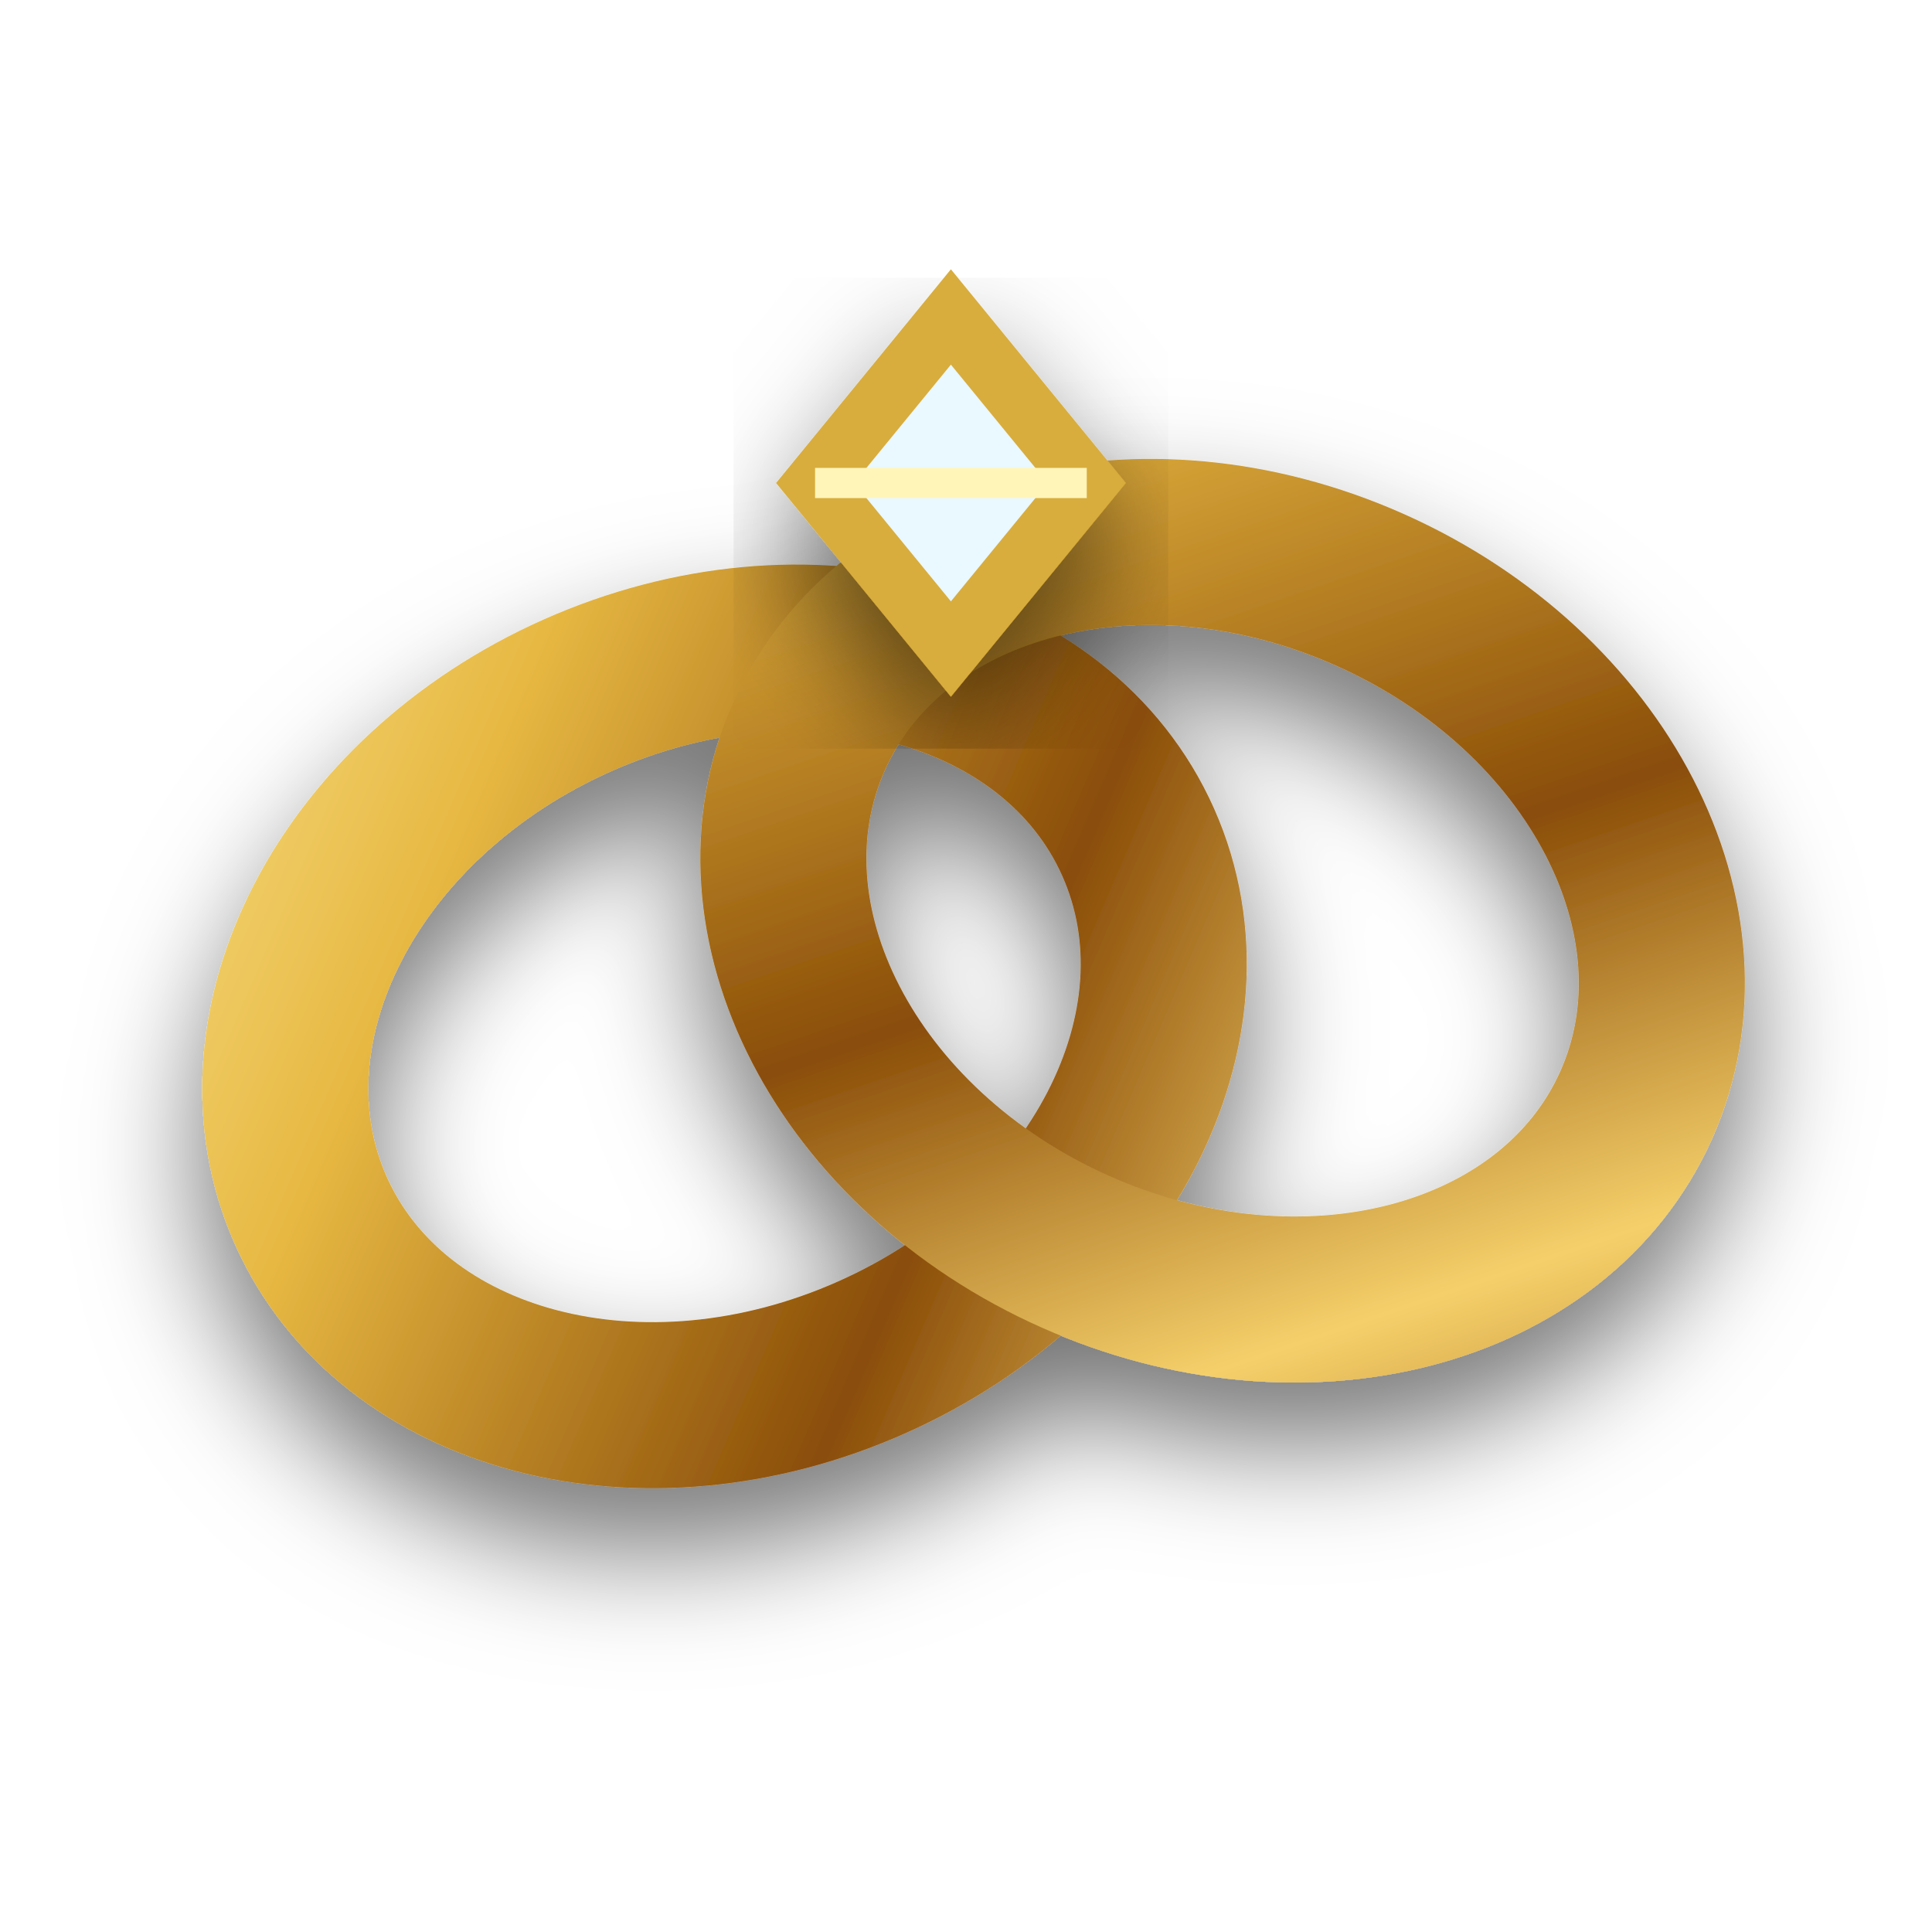
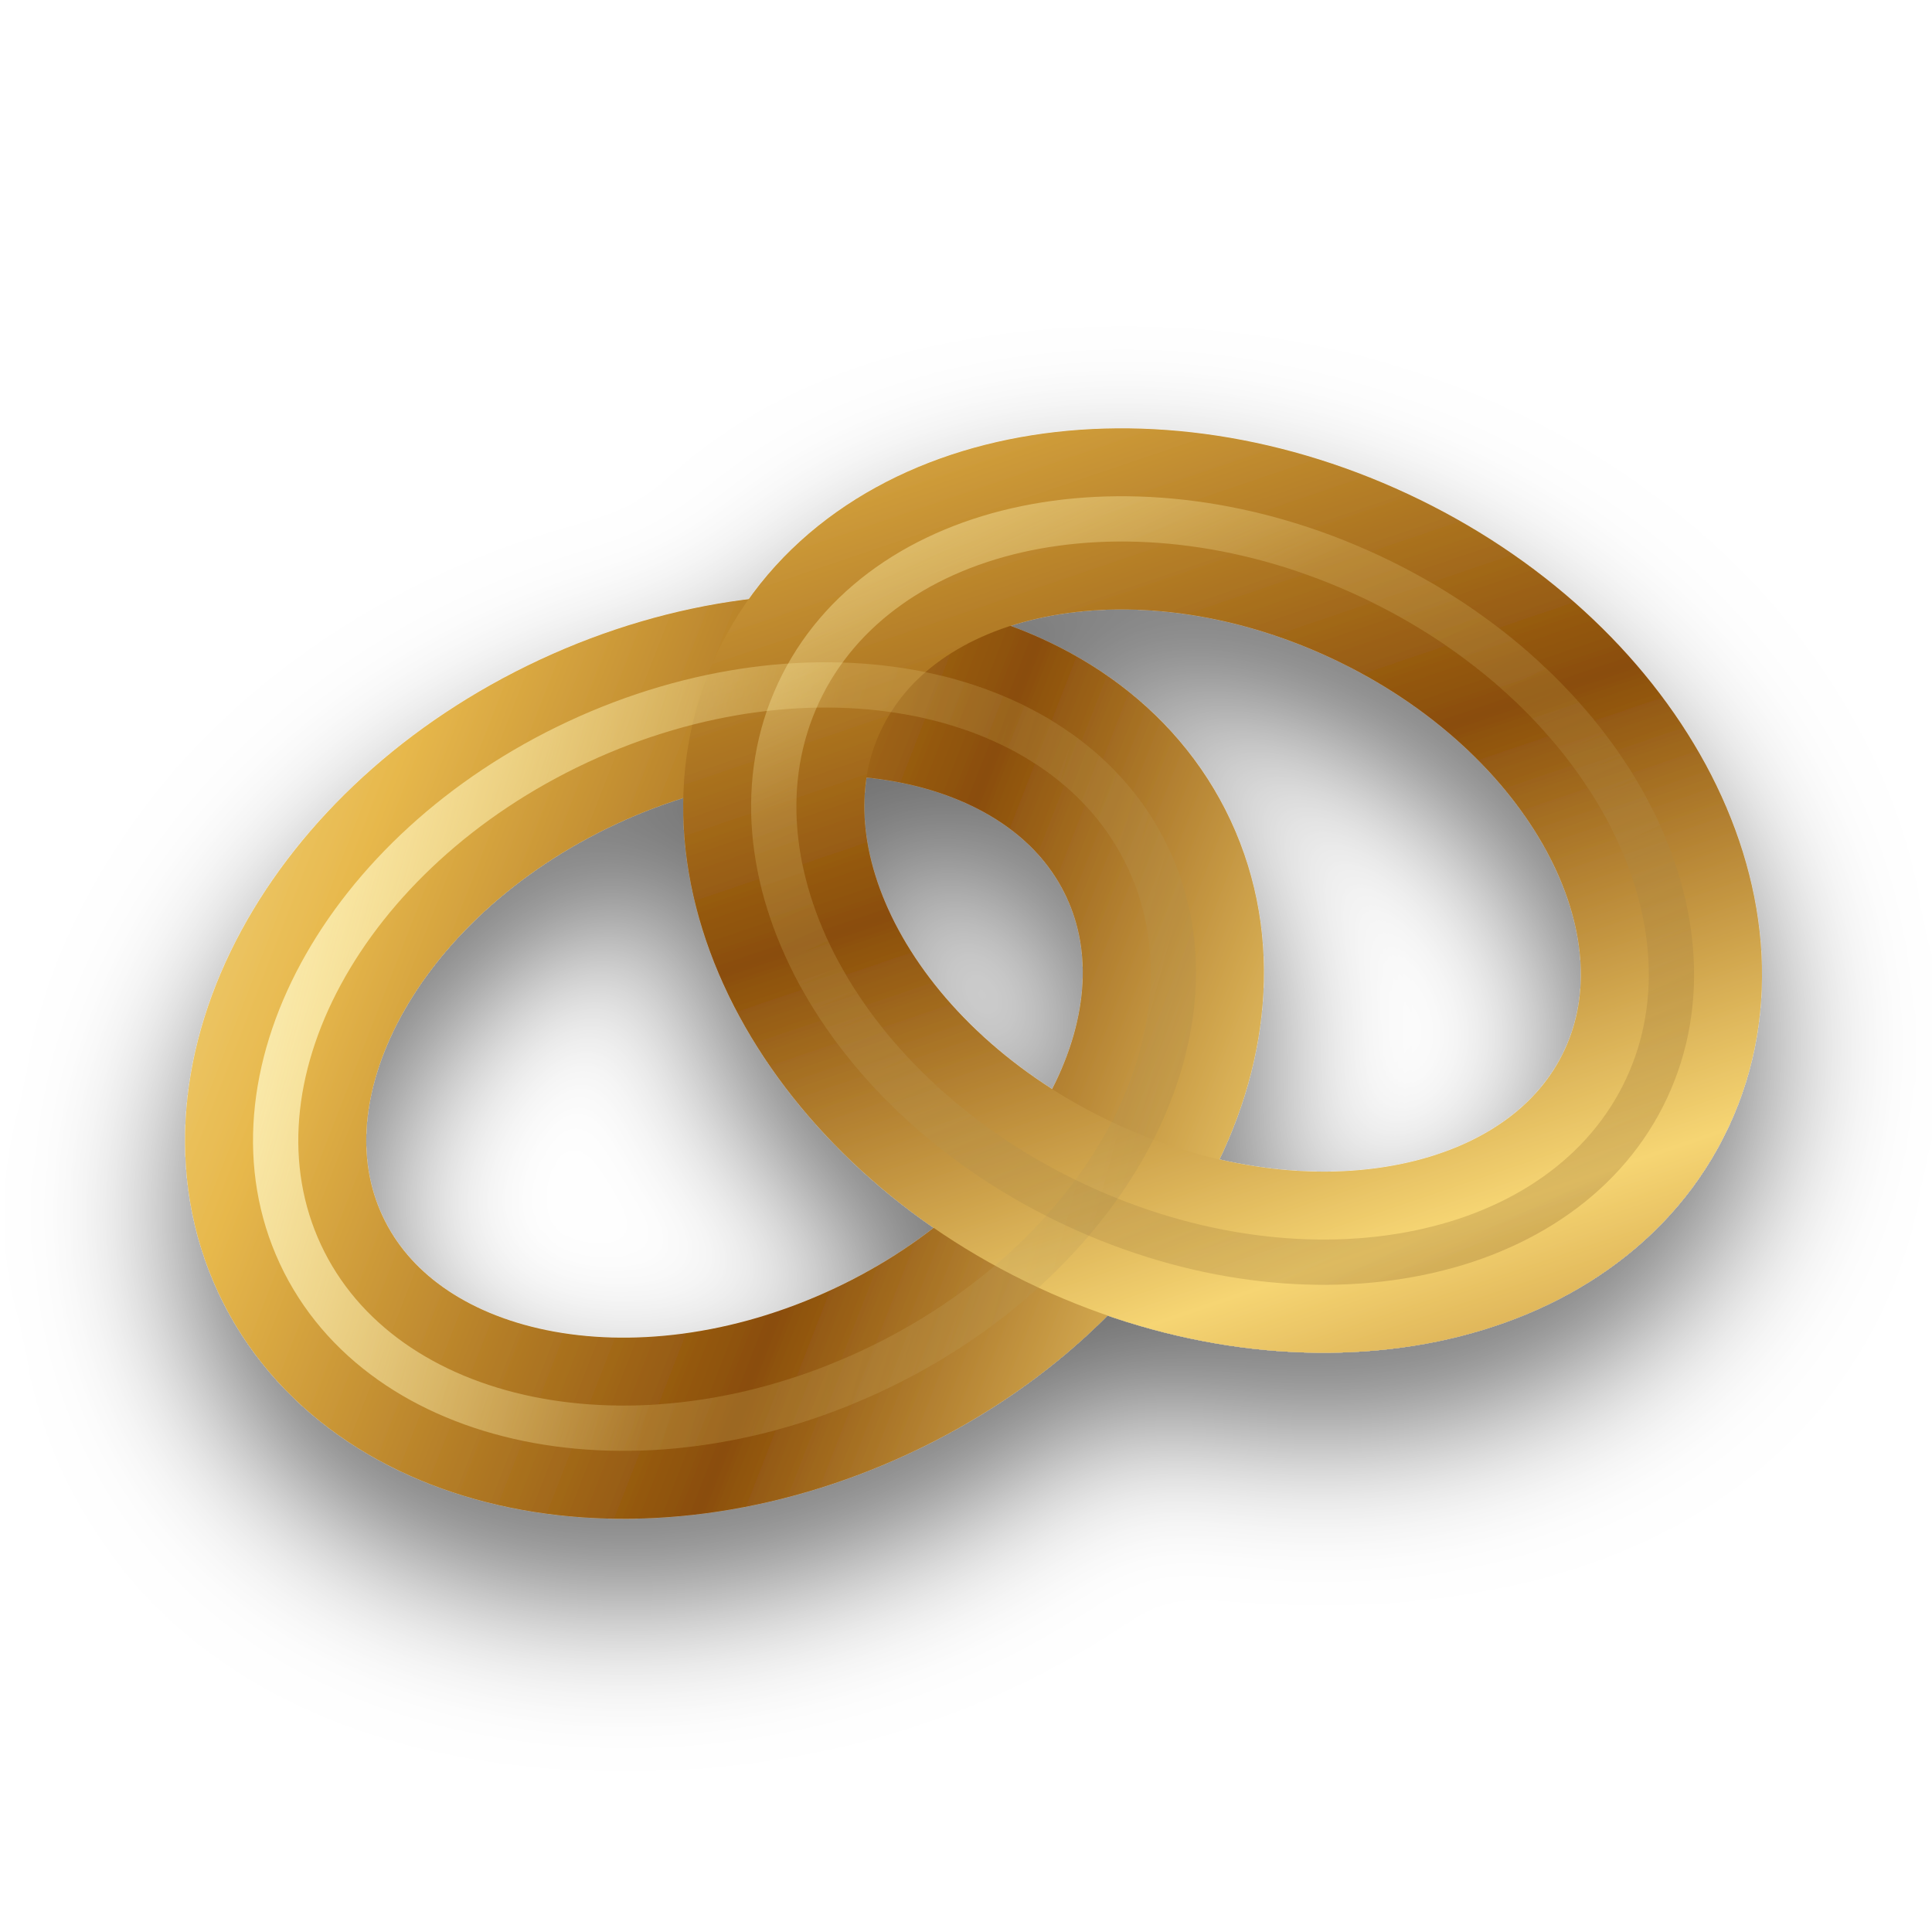
<svg xmlns="http://www.w3.org/2000/svg" width="128" height="128" viewBox="0 0 128 128" fill="none">
  <defs>
-     <linearGradient id="gold" x1="18" y1="18" x2="105" y2="112" gradientUnits="userSpaceOnUse">
-       <stop stop-color="#FFF1A7" />
-       <stop offset=".28" stop-color="#E7B842" />
-       <stop offset=".58" stop-color="#8A4D08" />
-       <stop offset=".8" stop-color="#F5D06A" />
+     <linearGradient id="gold" x1="18" y1="18" x2="108" y2="112" gradientUnits="userSpaceOnUse">
+       <stop stop-color="#FFF4B8" />
+       <stop offset=".24" stop-color="#E7B84C" />
+       <stop offset=".52" stop-color="#8A4D08" />
+       <stop offset=".76" stop-color="#F6D573" />
      <stop offset="1" stop-color="#9A570B" />
    </linearGradient>
+     <linearGradient id="shine" x1="26" y1="35" x2="95" y2="93" gradientUnits="userSpaceOnUse">
+       <stop stop-color="#FFF8CF" stop-opacity=".95" />
+       <stop offset=".45" stop-color="#FFF1A2" stop-opacity=".18" />
+       <stop offset="1" stop-color="#5E3204" stop-opacity=".2" />
+     </linearGradient>
    <filter id="shadow" x="-30%" y="-30%" width="160%" height="160%">
-       <feDropShadow dx="0" dy="4" stdDeviation="4" flood-color="#000" flood-opacity=".55" />
+       <feDropShadow dx="0" dy="5" stdDeviation="5" flood-color="#000" flood-opacity=".58" />
    </filter>
  </defs>
-   <g filter="url(#shadow)" stroke="url(#gold)" stroke-width="11">
-     <ellipse cx="48" cy="68" rx="30" ry="24" transform="rotate(-24 48 68)" />
-     <ellipse cx="81" cy="61" rx="30" ry="24" transform="rotate(24 81 61)" />
+   <g filter="url(#shadow)">
+     <ellipse cx="48" cy="70" rx="31" ry="23" transform="rotate(-25 48 70)" stroke="url(#gold)" stroke-width="12" />
+     <ellipse cx="81" cy="59" rx="31" ry="23" transform="rotate(25 81 59)" stroke="url(#gold)" stroke-width="12" />
+     <ellipse cx="48" cy="70" rx="31" ry="23" transform="rotate(-25 48 70)" stroke="url(#shine)" stroke-width="3" />
+     <ellipse cx="81" cy="59" rx="31" ry="23" transform="rotate(25 81 59)" stroke="url(#shine)" stroke-width="3" />
  </g>
-   <path d="M63 21 72 32 63 43 54 32 63 21Z" fill="#EAF8FF" stroke="#D8AD3E" stroke-width="4" filter="url(#shadow)" />
-   <path d="M54 32H72" stroke="#FFF5B9" stroke-width="2" />
</svg>
